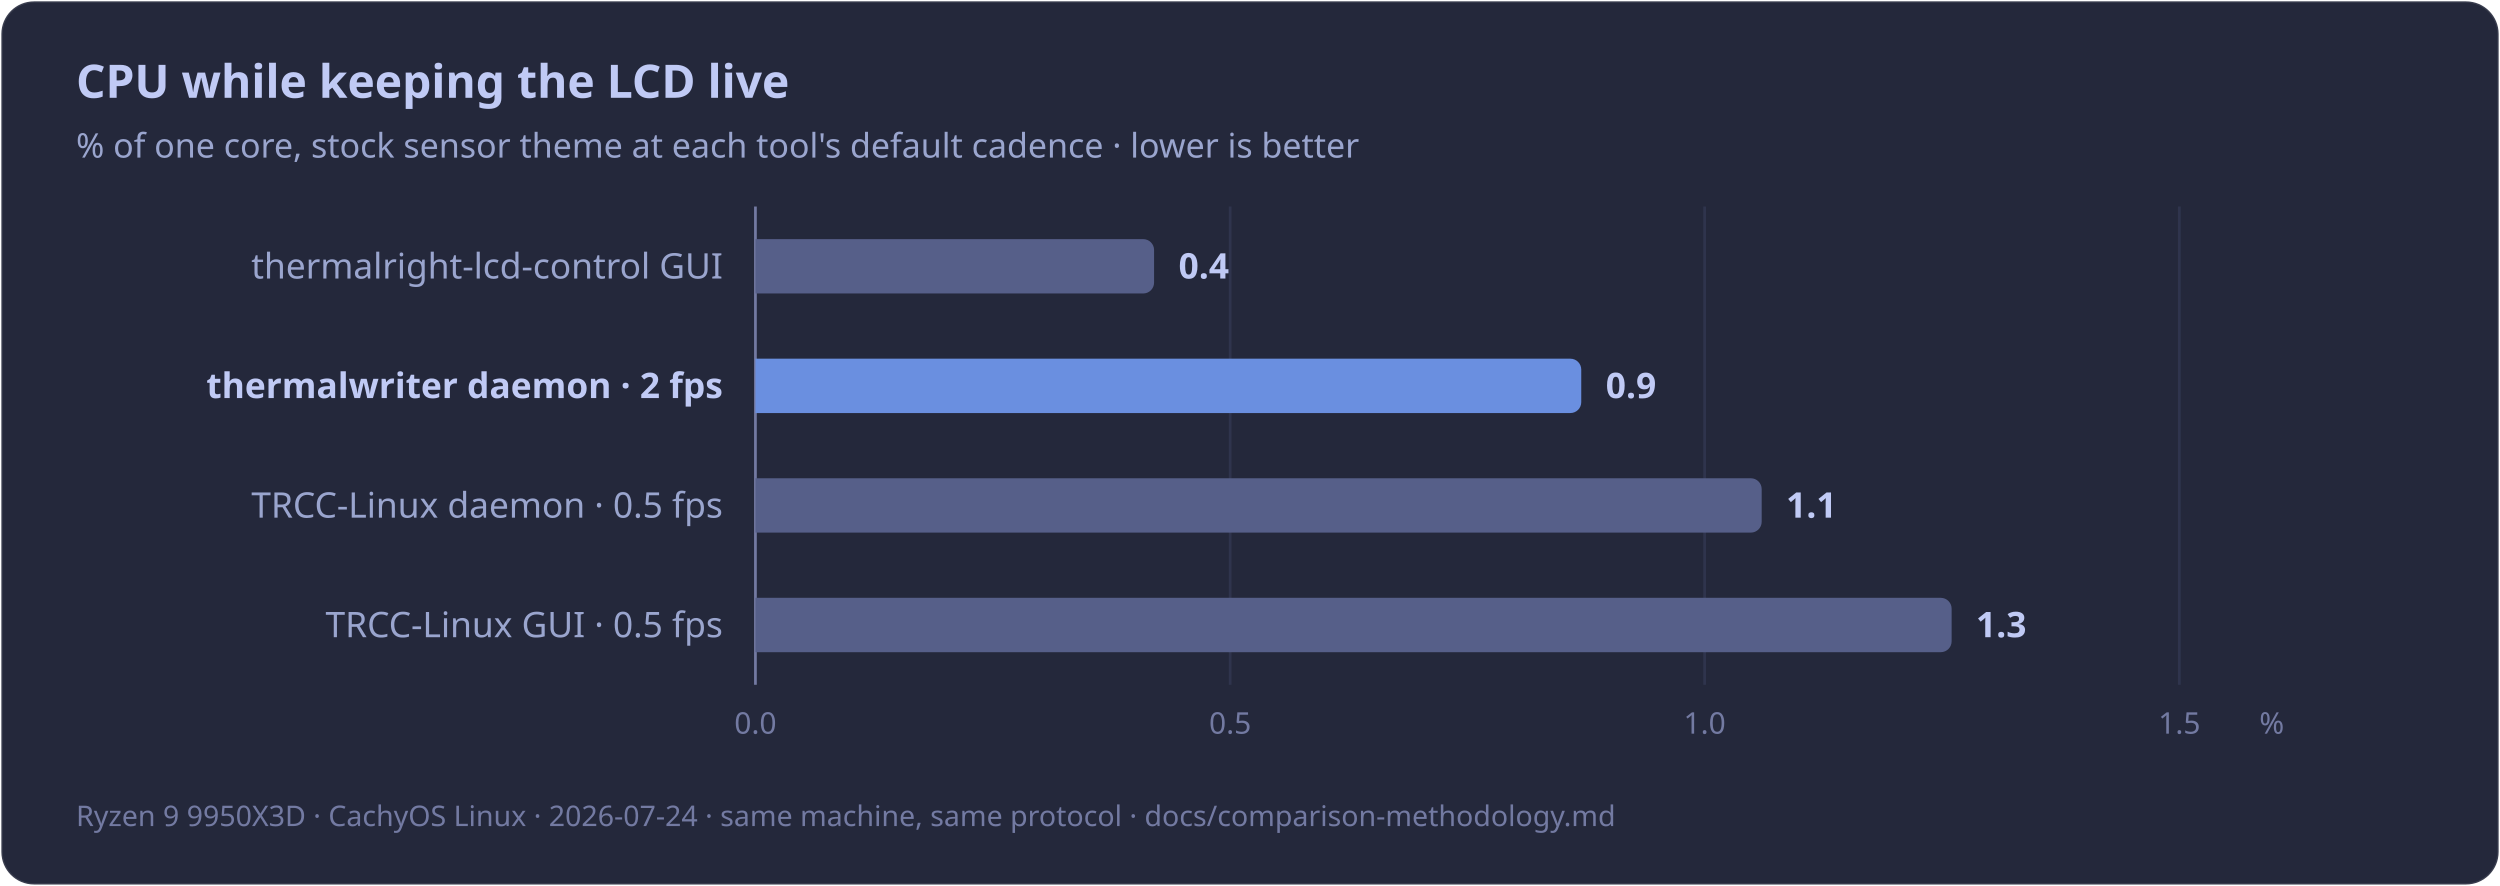
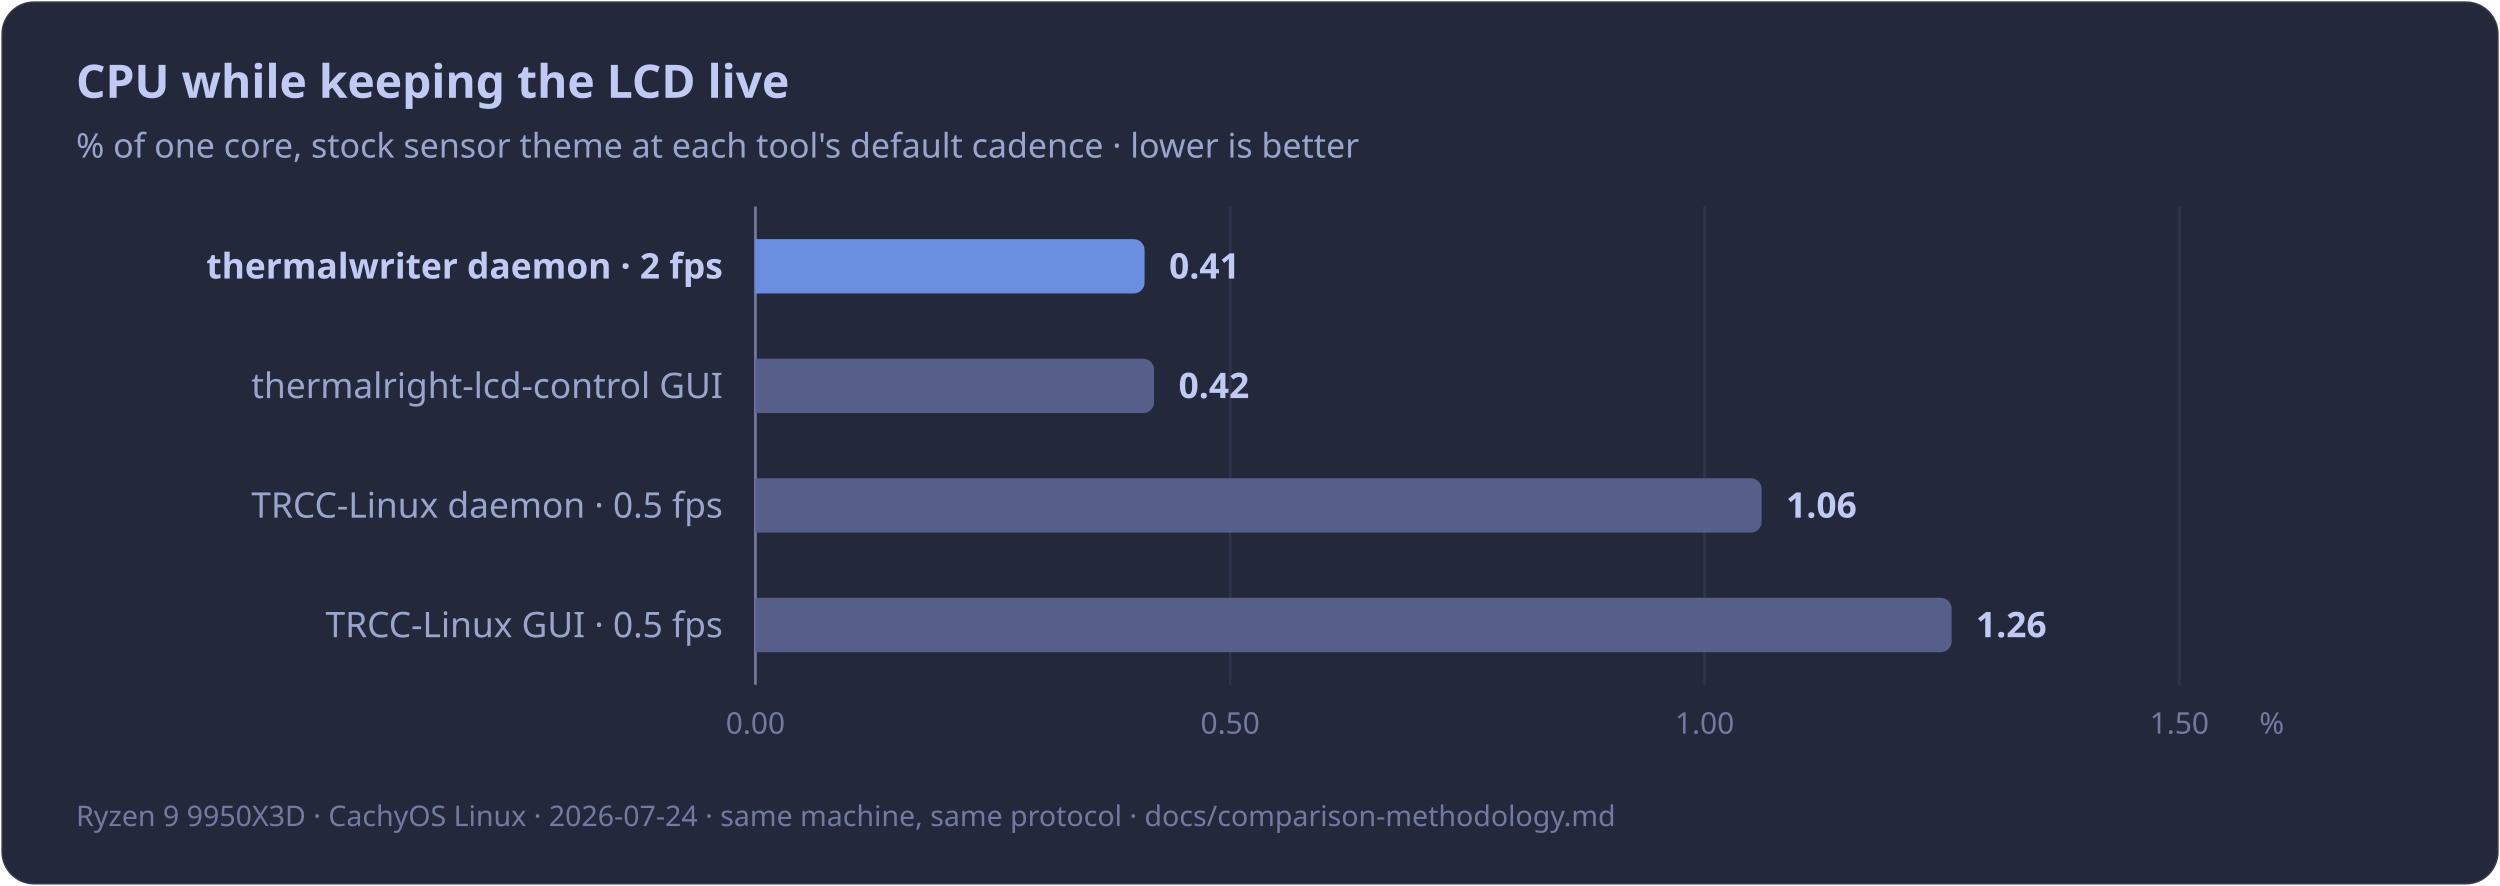
- <svg xmlns="http://www.w3.org/2000/svg" width="920" height="326" viewBox="0 0 920 326" role="img" aria-label="CPU while keeping the LCD live: thermalright-lcd-control GUI 0.4 %; thermalwriter daemon · 2 fps 0.9 %; TRCC-Linux daemon · 0.5 fps 1.1 %; TRCC-Linux GUI · 0.5 fps 1.3 %">
+ <svg xmlns="http://www.w3.org/2000/svg" width="920" height="326" viewBox="0 0 920 326" role="img" aria-label="CPU while keeping the LCD live: thermalwriter daemon · 2 fps 0.41 %; thermalright-lcd-control GUI 0.42 %; TRCC-Linux daemon · 0.5 fps 1.06 %; TRCC-Linux GUI · 0.5 fps 1.26 %">
  <rect x="0.5" y="0.5" width="919" height="325" rx="12" fill="#24283b" stroke="rgba(255,255,255,0.10)" />
  <text x="28" y="36" font-family="system-ui, sans-serif" font-size="17" font-weight="600" fill="#c0caf5">CPU while keeping the LCD live</text>
  <text x="28" y="58" font-family="system-ui, sans-serif" font-size="12.5" fill="#9aa5ce">% of one core, stock sensor theme at each tool's default cadence · lower is better</text>
-   <text x="278.0" y="270" font-family="system-ui, sans-serif" font-size="11" fill="#737aa2" text-anchor="middle" font-variant-numeric="tabular-nums">0.0</text>
+   <text x="278.0" y="270" font-family="system-ui, sans-serif" font-size="11" fill="#737aa2" text-anchor="middle" font-variant-numeric="tabular-nums">0.00</text>
  <line x1="452.7" y1="76" x2="452.7" y2="252" stroke="#2f344d" stroke-width="1" />
-   <text x="452.7" y="270" font-family="system-ui, sans-serif" font-size="11" fill="#737aa2" text-anchor="middle" font-variant-numeric="tabular-nums">0.5</text>
+   <text x="452.7" y="270" font-family="system-ui, sans-serif" font-size="11" fill="#737aa2" text-anchor="middle" font-variant-numeric="tabular-nums">0.50</text>
  <line x1="627.3" y1="76" x2="627.3" y2="252" stroke="#2f344d" stroke-width="1" />
-   <text x="627.3" y="270" font-family="system-ui, sans-serif" font-size="11" fill="#737aa2" text-anchor="middle" font-variant-numeric="tabular-nums">1.0</text>
+   <text x="627.3" y="270" font-family="system-ui, sans-serif" font-size="11" fill="#737aa2" text-anchor="middle" font-variant-numeric="tabular-nums">1.00</text>
  <line x1="802.0" y1="76" x2="802.0" y2="252" stroke="#2f344d" stroke-width="1" />
-   <text x="802.0" y="270" font-family="system-ui, sans-serif" font-size="11" fill="#737aa2" text-anchor="middle" font-variant-numeric="tabular-nums">1.5</text>
+   <text x="802.0" y="270" font-family="system-ui, sans-serif" font-size="11" fill="#737aa2" text-anchor="middle" font-variant-numeric="tabular-nums">1.50</text>
  <text x="836" y="270" font-family="system-ui, sans-serif" font-size="11" fill="#737aa2" text-anchor="middle">%</text>
  <line x1="278" y1="76" x2="278" y2="252" stroke="#737aa2" stroke-width="1" />
-   <text x="266" y="102.5" font-family="system-ui, sans-serif" font-size="13" font-weight="400" fill="#9aa5ce" text-anchor="end">thermalright-lcd-control GUI</text>
-   <path d="M 278.0 88.0 h 142.7 a 4 4 0 0 1 4 4 v 12.0 a 4 4 0 0 1 -4 4 h -142.7 z" fill="#565f89" />
-   <text x="433.72" y="102.5" font-family="system-ui, sans-serif" font-size="13" font-weight="600" fill="#c0caf5">0.4</text>
-   <text x="266" y="146.5" font-family="system-ui, sans-serif" font-size="13" font-weight="600" fill="#c0caf5" text-anchor="end">thermalwriter daemon · 2 fps</text>
-   <path d="M 278.0 132.0 h 299.9 a 4 4 0 0 1 4 4 v 12.0 a 4 4 0 0 1 -4 4 h -299.9 z" fill="#6a8fe0" />
-   <text x="590.92" y="146.5" font-family="system-ui, sans-serif" font-size="13" font-weight="600" fill="#c0caf5">0.9</text>
+   <text x="266" y="102.5" font-family="system-ui, sans-serif" font-size="13" font-weight="600" fill="#c0caf5" text-anchor="end">thermalwriter daemon · 2 fps</text>
+   <path d="M 278.0 88.0 h 139.2 a 4 4 0 0 1 4 4 v 12.0 a 4 4 0 0 1 -4 4 h -139.2 z" fill="#6a8fe0" />
+   <text x="430.227" y="102.5" font-family="system-ui, sans-serif" font-size="13" font-weight="600" fill="#c0caf5">0.41</text>
+   <text x="266" y="146.5" font-family="system-ui, sans-serif" font-size="13" font-weight="400" fill="#9aa5ce" text-anchor="end">thermalright-lcd-control GUI</text>
+   <path d="M 278.0 132.0 h 142.7 a 4 4 0 0 1 4 4 v 12.0 a 4 4 0 0 1 -4 4 h -142.7 z" fill="#565f89" />
+   <text x="433.72" y="146.5" font-family="system-ui, sans-serif" font-size="13" font-weight="600" fill="#c0caf5">0.42</text>
  <text x="266" y="190.5" font-family="system-ui, sans-serif" font-size="13" font-weight="400" fill="#9aa5ce" text-anchor="end">TRCC-Linux daemon · 0.5 fps</text>
  <path d="M 278.0 176.0 h 366.3 a 4 4 0 0 1 4 4 v 12.0 a 4 4 0 0 1 -4 4 h -366.3 z" fill="#565f89" />
-   <text x="657.293" y="190.5" font-family="system-ui, sans-serif" font-size="13" font-weight="600" fill="#c0caf5">1.1</text>
+   <text x="657.293" y="190.5" font-family="system-ui, sans-serif" font-size="13" font-weight="600" fill="#c0caf5">1.06</text>
  <text x="266" y="234.5" font-family="system-ui, sans-serif" font-size="13" font-weight="400" fill="#9aa5ce" text-anchor="end">TRCC-Linux GUI · 0.5 fps</text>
  <path d="M 278.0 220.0 h 436.2 a 4 4 0 0 1 4 4 v 12.0 a 4 4 0 0 1 -4 4 h -436.2 z" fill="#565f89" />
-   <text x="727.16" y="234.5" font-family="system-ui, sans-serif" font-size="13" font-weight="600" fill="#c0caf5">1.3</text>
+   <text x="727.16" y="234.5" font-family="system-ui, sans-serif" font-size="13" font-weight="600" fill="#c0caf5">1.26</text>
  <text x="28" y="304" font-family="system-ui, sans-serif" font-size="10.5" fill="#737aa2">Ryzen 9 9950X3D · CachyOS Linux · 2026-07-24 · same machine, same protocol · docs/comparison-methodology.md</text>
</svg>
